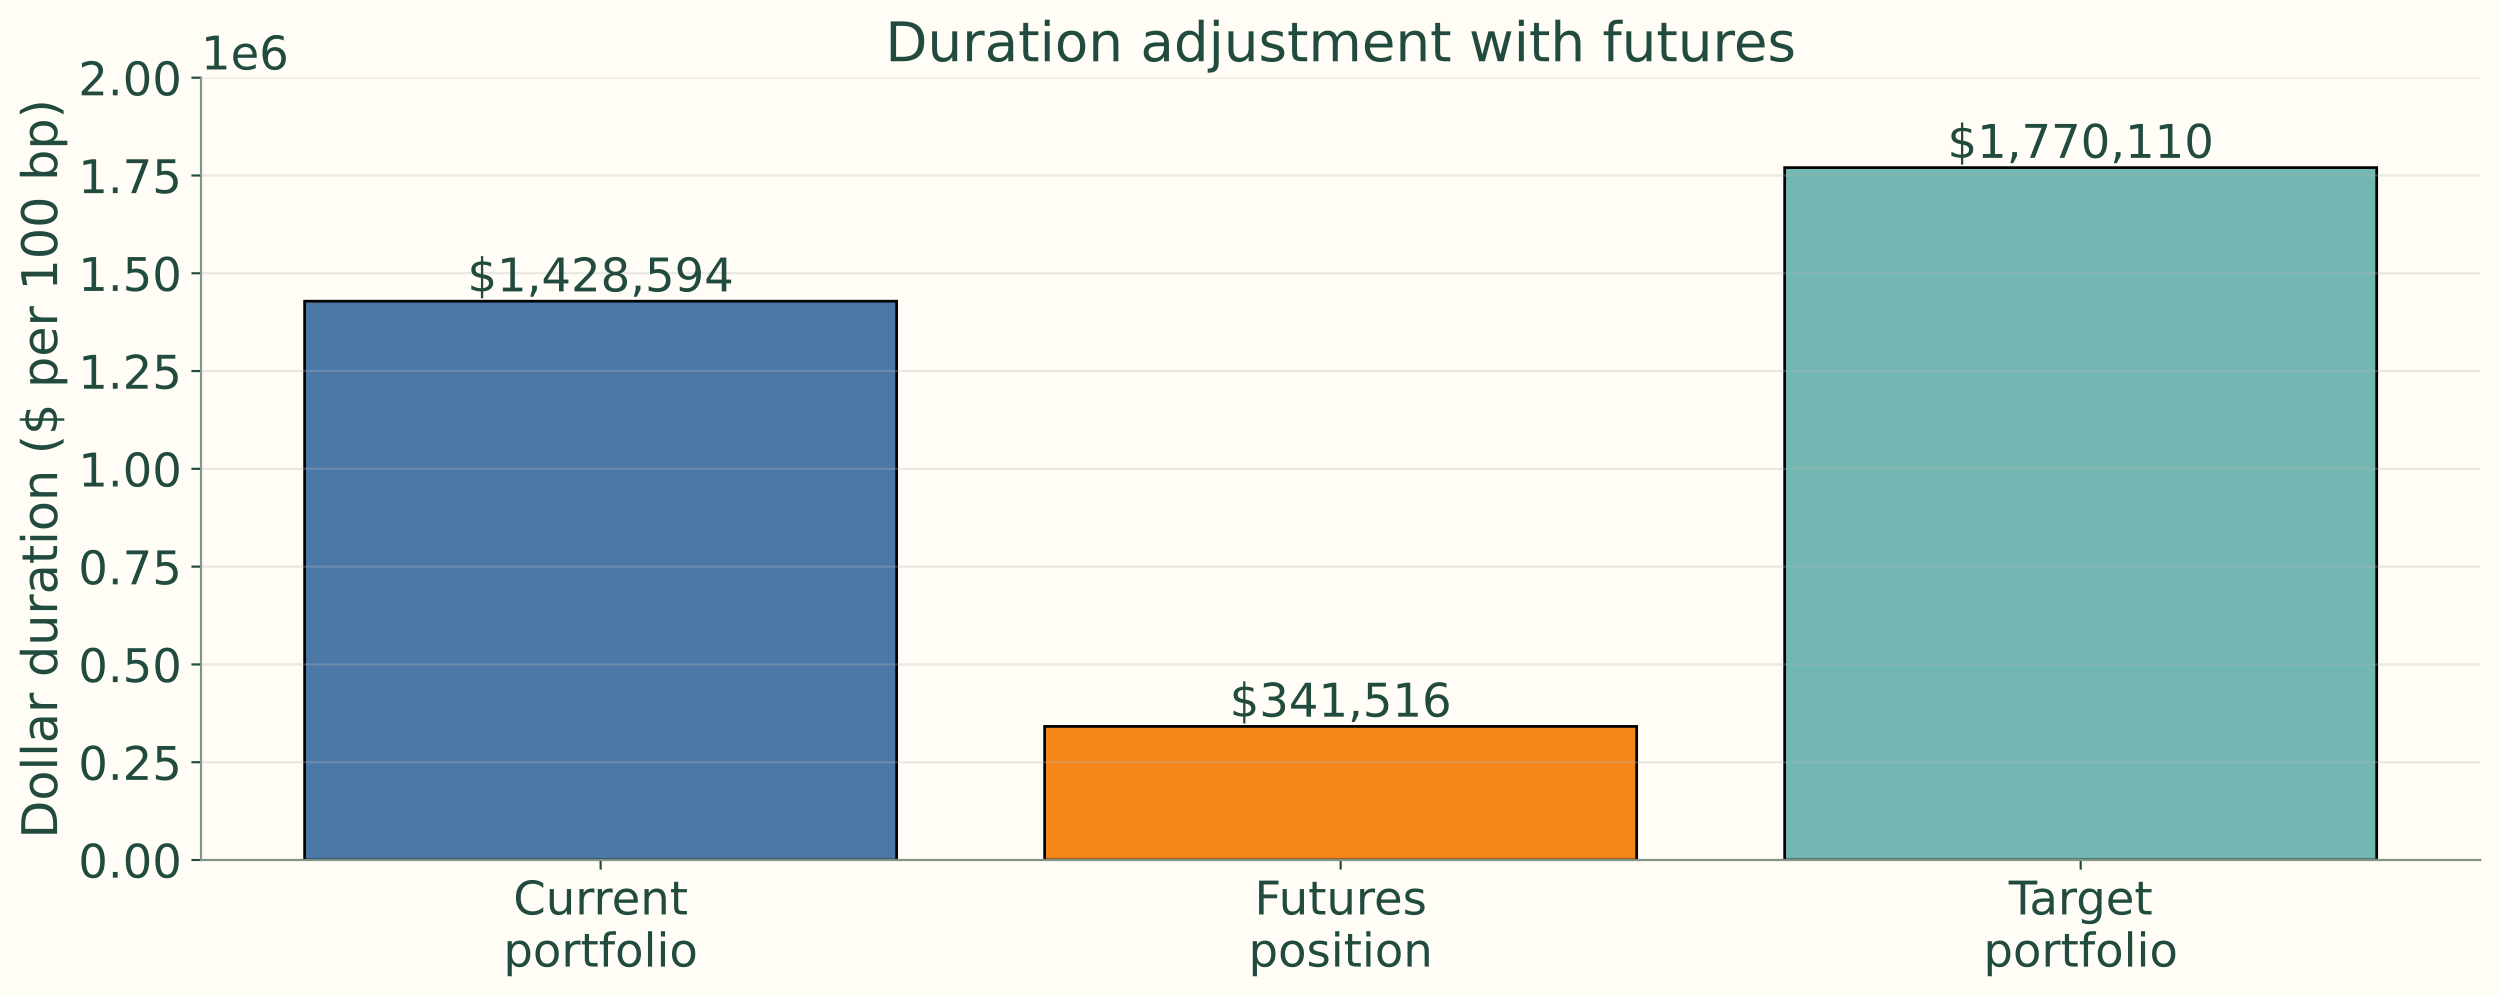
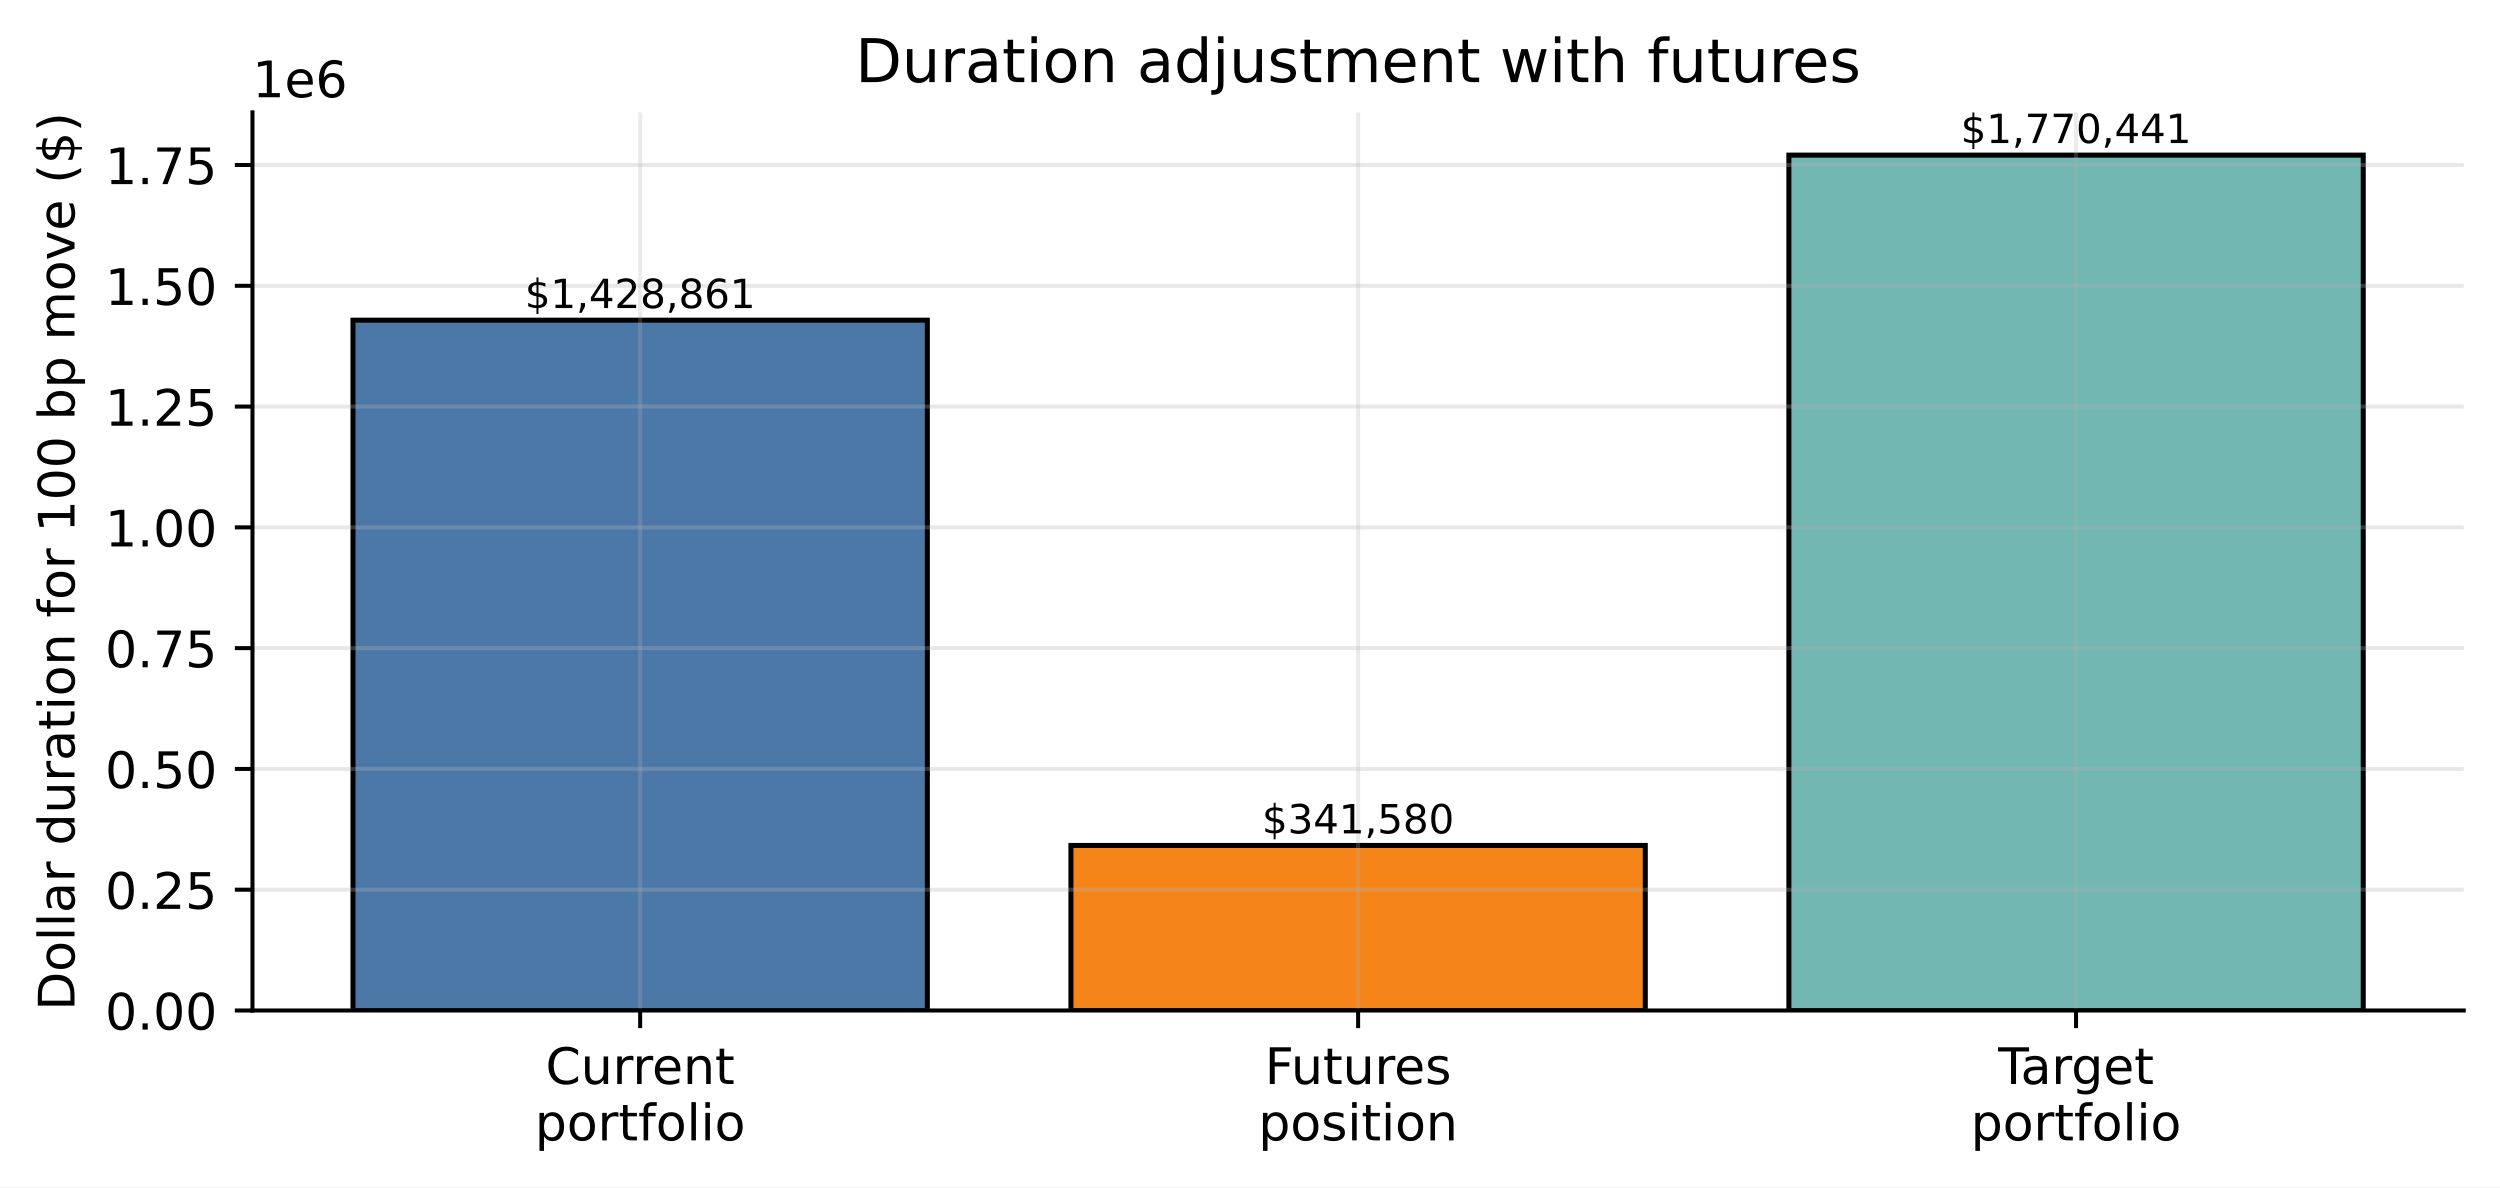
- <svg xmlns="http://www.w3.org/2000/svg" xmlns:xlink="http://www.w3.org/1999/xlink" width="913.782pt" height="364.03pt" viewBox="0 0 913.782 364.03" version="1.1">
+ <svg xmlns="http://www.w3.org/2000/svg" xmlns:xlink="http://www.w3.org/1999/xlink" width="496.524pt" height="235.77pt" viewBox="0 0 496.524 235.77" version="1.1">
  <defs>
    <style type="text/css">*{stroke-linejoin: round; stroke-linecap: butt}</style>
  </defs>
  <g id="figure_1">
    <g id="patch_1">
-       <path d="M 0 364.03  L 913.782 364.03  L 913.782 0  L 0 0  z " style="fill: #fffdf5" />
+       <path d="M 0 235.77 L 496.524 235.77 L 496.524 0 L 0 0 z " style="fill: #ffffff" />
    </g>
    <g id="axes_1">
      <g id="patch_2">
-         <path d="M 73.472 314.341  L 906.582 314.341  L 906.582 28.397  L 73.472 28.397  z " style="fill: #fffdf5" />
+         <path d="M 50.144 200.694 L 489.324 200.694 L 489.324 22.318 L 50.144 22.318 z " style="fill: #ffffff" />
      </g>
      <g id="patch_3">
-         <path d="M 111.341 314.341  L 327.733 314.341  L 327.733 110.092  L 111.341 110.092  z " clip-path="url(#p700e00b00d)" style="fill: #4c78a8; stroke: #000000; stroke-linejoin: miter" />
+         <path d="M 70.106 200.694 L 184.179 200.694 L 184.179 63.588 L 70.106 63.588 z " clip-path="url(#p3c8b85612c)" style="fill: #4c78a8; stroke: #000000; stroke-linejoin: miter" />
      </g>
      <g id="patch_4">
-         <path d="M 381.831 314.341  L 598.223 314.341  L 598.223 265.514  L 381.831 265.514  z " clip-path="url(#p700e00b00d)" style="fill: #f58518; stroke: #000000; stroke-linejoin: miter" />
+         <path d="M 212.697 200.694 L 326.77 200.694 L 326.77 167.918 L 212.697 167.918 z " clip-path="url(#p3c8b85612c)" style="fill: #f58518; stroke: #000000; stroke-linejoin: miter" />
      </g>
      <g id="patch_5">
-         <path d="M 652.321 314.341  L 868.714 314.341  L 868.714 61.265  L 652.321 61.265  z " clip-path="url(#p700e00b00d)" style="fill: #72b7b2; stroke: #000000; stroke-linejoin: miter" />
+         <path d="M 355.288 200.694 L 469.361 200.694 L 469.361 30.812 L 355.288 30.812 z " clip-path="url(#p3c8b85612c)" style="fill: #72b7b2; stroke: #000000; stroke-linejoin: miter" />
      </g>
      <g id="matplotlib.axis_1">
        <g id="xtick_1">
          <g id="line2d_1">
+             <path d="M 127.143 200.694 L 127.143 22.318 " clip-path="url(#p3c8b85612c)" style="fill: none; stroke: #b0b0b0; stroke-opacity: 0.25; stroke-width: 0.8; stroke-linecap: square" />
+           </g>
+           <g id="line2d_2">
            <defs>
-               <path id="m70c8d9ca0d" d="M 0 0  L 0 3.5  " style="stroke: #214b3e; stroke-width: 0.8" />
+               <path id="m622f044841" d="M 0 0 L 0 3.5 " style="stroke: #000000; stroke-width: 0.8" />
            </defs>
            <g>
-               <use xlink:href="#m70c8d9ca0d" x="219.537" y="314.341" style="fill: #214b3e; stroke: #214b3e; stroke-width: 0.8" />
+               <use xlink:href="#m622f044841" x="127.143" y="200.694" style="stroke: #000000; stroke-width: 0.8" />
            </g>
          </g>
          <g id="text_1">
-             <text style="fill: #214b3e; font: 17px 'DejaVu Sans', 'Bitstream Vera Sans', 'Computer Modern Sans Serif', 'Lucida Grande', 'Verdana', 'Geneva', 'Lucid', 'Arial', 'Helvetica', 'Avant Garde', sans-serif" transform="translate(187.6168 334.2582)">Current</text>
-             <text style="fill: #214b3e; font: 17px 'DejaVu Sans', 'Bitstream Vera Sans', 'Computer Modern Sans Serif', 'Lucida Grande', 'Verdana', 'Geneva', 'Lucid', 'Arial', 'Helvetica', 'Avant Garde', sans-serif" transform="translate(183.9963 353.2945)">portfolio</text>
+             <g transform="translate(108.3663 215.2926) scale(0.1 -0.1)">
+               <defs>
+                 <path id="DejaVuSans-43" d="M 4122 4306 L 4122 3641 Q 3803 3938 3442 4084 Q 3081 4231 2675 4231 Q 1875 4231 1450 3742 Q 1025 3253 1025 2328 Q 1025 1406 1450 917 Q 1875 428 2675 428 Q 3081 428 3442 575 Q 3803 722 4122 1019 L 4122 359 Q 3791 134 3420 21 Q 3050 -91 2638 -91 Q 1578 -91 968 557 Q 359 1206 359 2328 Q 359 3453 968 4101 Q 1578 4750 2638 4750 Q 3056 4750 3426 4639 Q 3797 4528 4122 4306 z " transform="scale(0.015625)" />
+                 <path id="DejaVuSans-75" d="M 544 1381 L 544 3500 L 1119 3500 L 1119 1403 Q 1119 906 1312 657 Q 1506 409 1894 409 Q 2359 409 2629 706 Q 2900 1003 2900 1516 L 2900 3500 L 3475 3500 L 3475 0 L 2900 0 L 2900 538 Q 2691 219 2414 64 Q 2138 -91 1772 -91 Q 1169 -91 856 284 Q 544 659 544 1381 z M 1991 3584 L 1991 3584 z " transform="scale(0.015625)" />
+                 <path id="DejaVuSans-72" d="M 2631 2963 Q 2534 3019 2420 3045 Q 2306 3072 2169 3072 Q 1681 3072 1420 2755 Q 1159 2438 1159 1844 L 1159 0 L 581 0 L 581 3500 L 1159 3500 L 1159 2956 Q 1341 3275 1631 3429 Q 1922 3584 2338 3584 Q 2397 3584 2469 3576 Q 2541 3569 2628 3553 L 2631 2963 z " transform="scale(0.015625)" />
+                 <path id="DejaVuSans-65" d="M 3597 1894 L 3597 1613 L 953 1613 Q 991 1019 1311 708 Q 1631 397 2203 397 Q 2534 397 2845 478 Q 3156 559 3463 722 L 3463 178 Q 3153 47 2828 -22 Q 2503 -91 2169 -91 Q 1331 -91 842 396 Q 353 884 353 1716 Q 353 2575 817 3079 Q 1281 3584 2069 3584 Q 2775 3584 3186 3129 Q 3597 2675 3597 1894 z M 3022 2063 Q 3016 2534 2758 2815 Q 2500 3097 2075 3097 Q 1594 3097 1305 2825 Q 1016 2553 972 2059 L 3022 2063 z " transform="scale(0.015625)" />
+                 <path id="DejaVuSans-6e" d="M 3513 2113 L 3513 0 L 2938 0 L 2938 2094 Q 2938 2591 2744 2837 Q 2550 3084 2163 3084 Q 1697 3084 1428 2787 Q 1159 2491 1159 1978 L 1159 0 L 581 0 L 581 3500 L 1159 3500 L 1159 2956 Q 1366 3272 1645 3428 Q 1925 3584 2291 3584 Q 2894 3584 3203 3211 Q 3513 2838 3513 2113 z " transform="scale(0.015625)" />
+                 <path id="DejaVuSans-74" d="M 1172 4494 L 1172 3500 L 2356 3500 L 2356 3053 L 1172 3053 L 1172 1153 Q 1172 725 1289 603 Q 1406 481 1766 481 L 2356 481 L 2356 0 L 1766 0 Q 1100 0 847 248 Q 594 497 594 1153 L 594 3053 L 172 3053 L 172 3500 L 594 3500 L 594 4494 L 1172 4494 z " transform="scale(0.015625)" />
+               </defs>
+               <use xlink:href="#DejaVuSans-43" />
+               <use xlink:href="#DejaVuSans-75" x="69.824" />
+               <use xlink:href="#DejaVuSans-72" x="133.203" />
+               <use xlink:href="#DejaVuSans-72" x="172.566" />
+               <use xlink:href="#DejaVuSans-65" x="211.43" />
+               <use xlink:href="#DejaVuSans-6e" x="272.953" />
+               <use xlink:href="#DejaVuSans-74" x="336.332" />
+             </g>
+             <g transform="translate(106.2366 226.4904) scale(0.1 -0.1)">
+               <defs>
+                 <path id="DejaVuSans-70" d="M 1159 525 L 1159 -1331 L 581 -1331 L 581 3500 L 1159 3500 L 1159 2969 Q 1341 3281 1617 3432 Q 1894 3584 2278 3584 Q 2916 3584 3314 3078 Q 3713 2572 3713 1747 Q 3713 922 3314 415 Q 2916 -91 2278 -91 Q 1894 -91 1617 61 Q 1341 213 1159 525 z M 3116 1747 Q 3116 2381 2855 2742 Q 2594 3103 2138 3103 Q 1681 3103 1420 2742 Q 1159 2381 1159 1747 Q 1159 1113 1420 752 Q 1681 391 2138 391 Q 2594 391 2855 752 Q 3116 1113 3116 1747 z " transform="scale(0.015625)" />
+                 <path id="DejaVuSans-6f" d="M 1959 3097 Q 1497 3097 1228 2736 Q 959 2375 959 1747 Q 959 1119 1226 758 Q 1494 397 1959 397 Q 2419 397 2687 759 Q 2956 1122 2956 1747 Q 2956 2369 2687 2733 Q 2419 3097 1959 3097 z M 1959 3584 Q 2709 3584 3137 3096 Q 3566 2609 3566 1747 Q 3566 888 3137 398 Q 2709 -91 1959 -91 Q 1206 -91 779 398 Q 353 888 353 1747 Q 353 2609 779 3096 Q 1206 3584 1959 3584 z " transform="scale(0.015625)" />
+                 <path id="DejaVuSans-66" d="M 2375 4863 L 2375 4384 L 1825 4384 Q 1516 4384 1395 4259 Q 1275 4134 1275 3809 L 1275 3500 L 2222 3500 L 2222 3053 L 1275 3053 L 1275 0 L 697 0 L 697 3053 L 147 3053 L 147 3500 L 697 3500 L 697 3744 Q 697 4328 969 4595 Q 1241 4863 1831 4863 L 2375 4863 z " transform="scale(0.015625)" />
+                 <path id="DejaVuSans-6c" d="M 603 4863 L 1178 4863 L 1178 0 L 603 0 L 603 4863 z " transform="scale(0.015625)" />
+                 <path id="DejaVuSans-69" d="M 603 3500 L 1178 3500 L 1178 0 L 603 0 L 603 3500 z M 603 4863 L 1178 4863 L 1178 4134 L 603 4134 L 603 4863 z " transform="scale(0.015625)" />
+               </defs>
+               <use xlink:href="#DejaVuSans-70" />
+               <use xlink:href="#DejaVuSans-6f" x="63.477" />
+               <use xlink:href="#DejaVuSans-72" x="124.658" />
+               <use xlink:href="#DejaVuSans-74" x="165.771" />
+               <use xlink:href="#DejaVuSans-66" x="204.98" />
+               <use xlink:href="#DejaVuSans-6f" x="240.186" />
+               <use xlink:href="#DejaVuSans-6c" x="301.367" />
+               <use xlink:href="#DejaVuSans-69" x="329.15" />
+               <use xlink:href="#DejaVuSans-6f" x="356.934" />
+             </g>
          </g>
        </g>
        <g id="xtick_2">
-           <g id="line2d_2">
-             <g>
-               <use xlink:href="#m70c8d9ca0d" x="490.027" y="314.341" style="fill: #214b3e; stroke: #214b3e; stroke-width: 0.8" />
+           <g id="line2d_3">
+             <path d="M 269.734 200.694 L 269.734 22.318 " clip-path="url(#p3c8b85612c)" style="fill: none; stroke: #b0b0b0; stroke-opacity: 0.25; stroke-width: 0.8; stroke-linecap: square" />
+           </g>
+           <g id="line2d_4">
+             <g>
+               <use xlink:href="#m622f044841" x="269.734" y="200.694" style="stroke: #000000; stroke-width: 0.8" />
            </g>
          </g>
          <g id="text_2">
-             <text style="fill: #214b3e; font: 17px 'DejaVu Sans', 'Bitstream Vera Sans', 'Computer Modern Sans Serif', 'Lucida Grande', 'Verdana', 'Geneva', 'Lucid', 'Arial', 'Helvetica', 'Avant Garde', sans-serif" transform="translate(458.5387 334.2582)">Futures</text>
-             <text style="fill: #214b3e; font: 17px 'DejaVu Sans', 'Bitstream Vera Sans', 'Computer Modern Sans Serif', 'Lucida Grande', 'Verdana', 'Geneva', 'Lucid', 'Arial', 'Helvetica', 'Avant Garde', sans-serif" transform="translate(456.3592 353.2945)">position</text>
+             <g transform="translate(251.2111 215.2926) scale(0.1 -0.1)">
+               <defs>
+                 <path id="DejaVuSans-46" d="M 628 4666 L 3309 4666 L 3309 4134 L 1259 4134 L 1259 2759 L 3109 2759 L 3109 2228 L 1259 2228 L 1259 0 L 628 0 L 628 4666 z " transform="scale(0.015625)" />
+                 <path id="DejaVuSans-73" d="M 2834 3397 L 2834 2853 Q 2591 2978 2328 3040 Q 2066 3103 1784 3103 Q 1356 3103 1142 2972 Q 928 2841 928 2578 Q 928 2378 1081 2264 Q 1234 2150 1697 2047 L 1894 2003 Q 2506 1872 2764 1633 Q 3022 1394 3022 966 Q 3022 478 2636 193 Q 2250 -91 1575 -91 Q 1294 -91 989 -36 Q 684 19 347 128 L 347 722 Q 666 556 975 473 Q 1284 391 1588 391 Q 1994 391 2212 530 Q 2431 669 2431 922 Q 2431 1156 2273 1281 Q 2116 1406 1581 1522 L 1381 1569 Q 847 1681 609 1914 Q 372 2147 372 2553 Q 372 3047 722 3315 Q 1072 3584 1716 3584 Q 2034 3584 2315 3537 Q 2597 3491 2834 3397 z " transform="scale(0.015625)" />
+               </defs>
+               <use xlink:href="#DejaVuSans-46" />
+               <use xlink:href="#DejaVuSans-75" x="52.02" />
+               <use xlink:href="#DejaVuSans-74" x="115.398" />
+               <use xlink:href="#DejaVuSans-75" x="154.607" />
+               <use xlink:href="#DejaVuSans-72" x="217.986" />
+               <use xlink:href="#DejaVuSans-65" x="256.85" />
+               <use xlink:href="#DejaVuSans-73" x="318.373" />
+             </g>
+             <g transform="translate(249.9291 226.4904) scale(0.1 -0.1)">
+               <use xlink:href="#DejaVuSans-70" />
+               <use xlink:href="#DejaVuSans-6f" x="63.477" />
+               <use xlink:href="#DejaVuSans-73" x="124.658" />
+               <use xlink:href="#DejaVuSans-69" x="176.758" />
+               <use xlink:href="#DejaVuSans-74" x="204.541" />
+               <use xlink:href="#DejaVuSans-69" x="243.75" />
+               <use xlink:href="#DejaVuSans-6f" x="271.533" />
+               <use xlink:href="#DejaVuSans-6e" x="332.715" />
+             </g>
          </g>
        </g>
        <g id="xtick_3">
-           <g id="line2d_3">
-             <g>
-               <use xlink:href="#m70c8d9ca0d" x="760.517" y="314.341" style="fill: #214b3e; stroke: #214b3e; stroke-width: 0.8" />
+           <g id="line2d_5">
+             <path d="M 412.325 200.694 L 412.325 22.318 " clip-path="url(#p3c8b85612c)" style="fill: none; stroke: #b0b0b0; stroke-opacity: 0.25; stroke-width: 0.8; stroke-linecap: square" />
+           </g>
+           <g id="line2d_6">
+             <g>
+               <use xlink:href="#m622f044841" x="412.325" y="200.694" style="stroke: #000000; stroke-width: 0.8" />
            </g>
          </g>
          <g id="text_3">
-             <text style="fill: #214b3e; font: 17px 'DejaVu Sans', 'Bitstream Vera Sans', 'Computer Modern Sans Serif', 'Lucida Grande', 'Verdana', 'Geneva', 'Lucid', 'Arial', 'Helvetica', 'Avant Garde', sans-serif" transform="translate(734.2153 334.2582)">Target</text>
-             <text style="fill: #214b3e; font: 17px 'DejaVu Sans', 'Bitstream Vera Sans', 'Computer Modern Sans Serif', 'Lucida Grande', 'Verdana', 'Geneva', 'Lucid', 'Arial', 'Helvetica', 'Avant Garde', sans-serif" transform="translate(724.9768 353.2945)">portfolio</text>
+             <g transform="translate(396.8528 215.2926) scale(0.1 -0.1)">
+               <defs>
+                 <path id="DejaVuSans-54" d="M -19 4666 L 3928 4666 L 3928 4134 L 2272 4134 L 2272 0 L 1638 0 L 1638 4134 L -19 4134 L -19 4666 z " transform="scale(0.015625)" />
+                 <path id="DejaVuSans-61" d="M 2194 1759 Q 1497 1759 1228 1600 Q 959 1441 959 1056 Q 959 750 1161 570 Q 1363 391 1709 391 Q 2188 391 2477 730 Q 2766 1069 2766 1631 L 2766 1759 L 2194 1759 z M 3341 1997 L 3341 0 L 2766 0 L 2766 531 Q 2569 213 2275 61 Q 1981 -91 1556 -91 Q 1019 -91 701 211 Q 384 513 384 1019 Q 384 1609 779 1909 Q 1175 2209 1959 2209 L 2766 2209 L 2766 2266 Q 2766 2663 2505 2880 Q 2244 3097 1772 3097 Q 1472 3097 1187 3025 Q 903 2953 641 2809 L 641 3341 Q 956 3463 1253 3523 Q 1550 3584 1831 3584 Q 2591 3584 2966 3190 Q 3341 2797 3341 1997 z " transform="scale(0.015625)" />
+                 <path id="DejaVuSans-67" d="M 2906 1791 Q 2906 2416 2648 2759 Q 2391 3103 1925 3103 Q 1463 3103 1205 2759 Q 947 2416 947 1791 Q 947 1169 1205 825 Q 1463 481 1925 481 Q 2391 481 2648 825 Q 2906 1169 2906 1791 z M 3481 434 Q 3481 -459 3084 -895 Q 2688 -1331 1869 -1331 Q 1566 -1331 1297 -1286 Q 1028 -1241 775 -1147 L 775 -588 Q 1028 -725 1275 -790 Q 1522 -856 1778 -856 Q 2344 -856 2625 -561 Q 2906 -266 2906 331 L 2906 616 Q 2728 306 2450 153 Q 2172 0 1784 0 Q 1141 0 747 490 Q 353 981 353 1791 Q 353 2603 747 3093 Q 1141 3584 1784 3584 Q 2172 3584 2450 3431 Q 2728 3278 2906 2969 L 2906 3500 L 3481 3500 L 3481 434 z " transform="scale(0.015625)" />
+               </defs>
+               <use xlink:href="#DejaVuSans-54" />
+               <use xlink:href="#DejaVuSans-61" x="44.584" />
+               <use xlink:href="#DejaVuSans-72" x="105.863" />
+               <use xlink:href="#DejaVuSans-67" x="145.227" />
+               <use xlink:href="#DejaVuSans-65" x="208.703" />
+               <use xlink:href="#DejaVuSans-74" x="270.227" />
+             </g>
+             <g transform="translate(391.4184 226.4904) scale(0.1 -0.1)">
+               <use xlink:href="#DejaVuSans-70" />
+               <use xlink:href="#DejaVuSans-6f" x="63.477" />
+               <use xlink:href="#DejaVuSans-72" x="124.658" />
+               <use xlink:href="#DejaVuSans-74" x="165.771" />
+               <use xlink:href="#DejaVuSans-66" x="204.98" />
+               <use xlink:href="#DejaVuSans-6f" x="240.186" />
+               <use xlink:href="#DejaVuSans-6c" x="301.367" />
+               <use xlink:href="#DejaVuSans-69" x="329.15" />
+               <use xlink:href="#DejaVuSans-6f" x="356.934" />
+             </g>
          </g>
        </g>
      </g>
      <g id="matplotlib.axis_2">
        <g id="ytick_1">
-           <g id="line2d_4">
-             <path d="M 73.472 314.341  L 906.582 314.341  " clip-path="url(#p700e00b00d)" style="fill: none; stroke: #b0b0b0; stroke-opacity: 0.3; stroke-width: 0.8; stroke-linecap: square" />
-           </g>
-           <g id="line2d_5">
+           <g id="line2d_7">
+             <path d="M 50.144 200.694 L 489.324 200.694 " clip-path="url(#p3c8b85612c)" style="fill: none; stroke: #b0b0b0; stroke-opacity: 0.3; stroke-width: 0.8; stroke-linecap: square" />
+           </g>
+           <g id="line2d_8">
            <defs>
-               <path id="mae66ba5625" d="M 0 0  L -3.5 0  " style="stroke: #214b3e; stroke-width: 0.8" />
+               <path id="m664985953b" d="M 0 0 L -3.5 0 " style="stroke: #000000; stroke-width: 0.8" />
            </defs>
            <g>
-               <use xlink:href="#mae66ba5625" x="73.472" y="314.341" style="fill: #214b3e; stroke: #214b3e; stroke-width: 0.8" />
+               <use xlink:href="#m664985953b" x="50.144" y="200.694" style="stroke: #000000; stroke-width: 0.8" />
            </g>
          </g>
          <g id="text_4">
-             <text style="fill: #214b3e; font: 17px 'DejaVu Sans', 'Bitstream Vera Sans', 'Computer Modern Sans Serif', 'Lucida Grande', 'Verdana', 'Geneva', 'Lucid', 'Arial', 'Helvetica', 'Avant Garde', sans-serif; text-anchor: end" x="66.472" y="320.8" transform="rotate(-0 66.47219 320.7995)">0.00</text>
+             <g transform="translate(20.87813 204.4933) scale(0.1 -0.1)">
+               <defs>
+                 <path id="DejaVuSans-30" d="M 2034 4250 Q 1547 4250 1301 3770 Q 1056 3291 1056 2328 Q 1056 1369 1301 889 Q 1547 409 2034 409 Q 2525 409 2770 889 Q 3016 1369 3016 2328 Q 3016 3291 2770 3770 Q 2525 4250 2034 4250 z M 2034 4750 Q 2819 4750 3233 4129 Q 3647 3509 3647 2328 Q 3647 1150 3233 529 Q 2819 -91 2034 -91 Q 1250 -91 836 529 Q 422 1150 422 2328 Q 422 3509 836 4129 Q 1250 4750 2034 4750 z " transform="scale(0.015625)" />
+                 <path id="DejaVuSans-2e" d="M 684 794 L 1344 794 L 1344 0 L 684 0 L 684 794 z " transform="scale(0.015625)" />
+               </defs>
+               <use xlink:href="#DejaVuSans-30" />
+               <use xlink:href="#DejaVuSans-2e" x="63.623" />
+               <use xlink:href="#DejaVuSans-30" x="95.41" />
+               <use xlink:href="#DejaVuSans-30" x="159.033" />
+             </g>
          </g>
        </g>
        <g id="ytick_2">
-           <g id="line2d_6">
-             <path d="M 73.472 278.598  L 906.582 278.598  " clip-path="url(#p700e00b00d)" style="fill: none; stroke: #b0b0b0; stroke-opacity: 0.3; stroke-width: 0.8; stroke-linecap: square" />
-           </g>
-           <g id="line2d_7">
-             <g>
-               <use xlink:href="#mae66ba5625" x="73.472" y="278.598" style="fill: #214b3e; stroke: #214b3e; stroke-width: 0.8" />
+           <g id="line2d_9">
+             <path d="M 50.144 176.705 L 489.324 176.705 " clip-path="url(#p3c8b85612c)" style="fill: none; stroke: #b0b0b0; stroke-opacity: 0.3; stroke-width: 0.8; stroke-linecap: square" />
+           </g>
+           <g id="line2d_10">
+             <g>
+               <use xlink:href="#m664985953b" x="50.144" y="176.705" style="stroke: #000000; stroke-width: 0.8" />
            </g>
          </g>
          <g id="text_5">
-             <text style="fill: #214b3e; font: 17px 'DejaVu Sans', 'Bitstream Vera Sans', 'Computer Modern Sans Serif', 'Lucida Grande', 'Verdana', 'Geneva', 'Lucid', 'Arial', 'Helvetica', 'Avant Garde', sans-serif; text-anchor: end" x="66.472" y="285.057" transform="rotate(-0 66.47219 285.0565)">0.25</text>
+             <g transform="translate(20.87813 180.5047) scale(0.1 -0.1)">
+               <defs>
+                 <path id="DejaVuSans-32" d="M 1228 531 L 3431 531 L 3431 0 L 469 0 L 469 531 Q 828 903 1448 1529 Q 2069 2156 2228 2338 Q 2531 2678 2651 2914 Q 2772 3150 2772 3378 Q 2772 3750 2511 3984 Q 2250 4219 1831 4219 Q 1534 4219 1204 4116 Q 875 4013 500 3803 L 500 4441 Q 881 4594 1212 4672 Q 1544 4750 1819 4750 Q 2544 4750 2975 4387 Q 3406 4025 3406 3419 Q 3406 3131 3298 2873 Q 3191 2616 2906 2266 Q 2828 2175 2409 1742 Q 1991 1309 1228 531 z " transform="scale(0.015625)" />
+                 <path id="DejaVuSans-35" d="M 691 4666 L 3169 4666 L 3169 4134 L 1269 4134 L 1269 2991 Q 1406 3038 1543 3061 Q 1681 3084 1819 3084 Q 2600 3084 3056 2656 Q 3513 2228 3513 1497 Q 3513 744 3044 326 Q 2575 -91 1722 -91 Q 1428 -91 1123 -41 Q 819 9 494 109 L 494 744 Q 775 591 1075 516 Q 1375 441 1709 441 Q 2250 441 2565 725 Q 2881 1009 2881 1497 Q 2881 1984 2565 2268 Q 2250 2553 1709 2553 Q 1456 2553 1204 2497 Q 953 2441 691 2322 L 691 4666 z " transform="scale(0.015625)" />
+               </defs>
+               <use xlink:href="#DejaVuSans-30" />
+               <use xlink:href="#DejaVuSans-2e" x="63.623" />
+               <use xlink:href="#DejaVuSans-32" x="95.41" />
+               <use xlink:href="#DejaVuSans-35" x="159.033" />
+             </g>
          </g>
        </g>
        <g id="ytick_3">
-           <g id="line2d_8">
-             <path d="M 73.472 242.855  L 906.582 242.855  " clip-path="url(#p700e00b00d)" style="fill: none; stroke: #b0b0b0; stroke-opacity: 0.3; stroke-width: 0.8; stroke-linecap: square" />
-           </g>
-           <g id="line2d_9">
-             <g>
-               <use xlink:href="#mae66ba5625" x="73.472" y="242.855" style="fill: #214b3e; stroke: #214b3e; stroke-width: 0.8" />
+           <g id="line2d_11">
+             <path d="M 50.144 152.717 L 489.324 152.717 " clip-path="url(#p3c8b85612c)" style="fill: none; stroke: #b0b0b0; stroke-opacity: 0.3; stroke-width: 0.8; stroke-linecap: square" />
+           </g>
+           <g id="line2d_12">
+             <g>
+               <use xlink:href="#m664985953b" x="50.144" y="152.717" style="stroke: #000000; stroke-width: 0.8" />
            </g>
          </g>
          <g id="text_6">
-             <text style="fill: #214b3e; font: 17px 'DejaVu Sans', 'Bitstream Vera Sans', 'Computer Modern Sans Serif', 'Lucida Grande', 'Verdana', 'Geneva', 'Lucid', 'Arial', 'Helvetica', 'Avant Garde', sans-serif; text-anchor: end" x="66.472" y="249.314" transform="rotate(-0 66.47219 249.3135)">0.50</text>
+             <g transform="translate(20.87813 156.5161) scale(0.1 -0.1)">
+               <use xlink:href="#DejaVuSans-30" />
+               <use xlink:href="#DejaVuSans-2e" x="63.623" />
+               <use xlink:href="#DejaVuSans-35" x="95.41" />
+               <use xlink:href="#DejaVuSans-30" x="159.033" />
+             </g>
          </g>
        </g>
        <g id="ytick_4">
-           <g id="line2d_10">
-             <path d="M 73.472 207.112  L 906.582 207.112  " clip-path="url(#p700e00b00d)" style="fill: none; stroke: #b0b0b0; stroke-opacity: 0.3; stroke-width: 0.8; stroke-linecap: square" />
-           </g>
-           <g id="line2d_11">
-             <g>
-               <use xlink:href="#mae66ba5625" x="73.472" y="207.112" style="fill: #214b3e; stroke: #214b3e; stroke-width: 0.8" />
+           <g id="line2d_13">
+             <path d="M 50.144 128.728 L 489.324 128.728 " clip-path="url(#p3c8b85612c)" style="fill: none; stroke: #b0b0b0; stroke-opacity: 0.3; stroke-width: 0.8; stroke-linecap: square" />
+           </g>
+           <g id="line2d_14">
+             <g>
+               <use xlink:href="#m664985953b" x="50.144" y="128.728" style="stroke: #000000; stroke-width: 0.8" />
            </g>
          </g>
          <g id="text_7">
-             <text style="fill: #214b3e; font: 17px 'DejaVu Sans', 'Bitstream Vera Sans', 'Computer Modern Sans Serif', 'Lucida Grande', 'Verdana', 'Geneva', 'Lucid', 'Arial', 'Helvetica', 'Avant Garde', sans-serif; text-anchor: end" x="66.472" y="213.571" transform="rotate(-0 66.47219 213.5705)">0.75</text>
+             <g transform="translate(20.87813 132.5274) scale(0.1 -0.1)">
+               <defs>
+                 <path id="DejaVuSans-37" d="M 525 4666 L 3525 4666 L 3525 4397 L 1831 0 L 1172 0 L 2766 4134 L 525 4134 L 525 4666 z " transform="scale(0.015625)" />
+               </defs>
+               <use xlink:href="#DejaVuSans-30" />
+               <use xlink:href="#DejaVuSans-2e" x="63.623" />
+               <use xlink:href="#DejaVuSans-37" x="95.41" />
+               <use xlink:href="#DejaVuSans-35" x="159.033" />
+             </g>
          </g>
        </g>
        <g id="ytick_5">
-           <g id="line2d_12">
-             <path d="M 73.472 171.369  L 906.582 171.369  " clip-path="url(#p700e00b00d)" style="fill: none; stroke: #b0b0b0; stroke-opacity: 0.3; stroke-width: 0.8; stroke-linecap: square" />
-           </g>
-           <g id="line2d_13">
-             <g>
-               <use xlink:href="#mae66ba5625" x="73.472" y="171.369" style="fill: #214b3e; stroke: #214b3e; stroke-width: 0.8" />
+           <g id="line2d_15">
+             <path d="M 50.144 104.74 L 489.324 104.74 " clip-path="url(#p3c8b85612c)" style="fill: none; stroke: #b0b0b0; stroke-opacity: 0.3; stroke-width: 0.8; stroke-linecap: square" />
+           </g>
+           <g id="line2d_16">
+             <g>
+               <use xlink:href="#m664985953b" x="50.144" y="104.74" style="stroke: #000000; stroke-width: 0.8" />
            </g>
          </g>
          <g id="text_8">
-             <text style="fill: #214b3e; font: 17px 'DejaVu Sans', 'Bitstream Vera Sans', 'Computer Modern Sans Serif', 'Lucida Grande', 'Verdana', 'Geneva', 'Lucid', 'Arial', 'Helvetica', 'Avant Garde', sans-serif; text-anchor: end" x="66.472" y="177.828" transform="rotate(-0 66.47219 177.8275)">1.00</text>
+             <g transform="translate(20.87813 108.5388) scale(0.1 -0.1)">
+               <defs>
+                 <path id="DejaVuSans-31" d="M 794 531 L 1825 531 L 1825 4091 L 703 3866 L 703 4441 L 1819 4666 L 2450 4666 L 2450 531 L 3481 531 L 3481 0 L 794 0 L 794 531 z " transform="scale(0.015625)" />
+               </defs>
+               <use xlink:href="#DejaVuSans-31" />
+               <use xlink:href="#DejaVuSans-2e" x="63.623" />
+               <use xlink:href="#DejaVuSans-30" x="95.41" />
+               <use xlink:href="#DejaVuSans-30" x="159.033" />
+             </g>
          </g>
        </g>
        <g id="ytick_6">
-           <g id="line2d_14">
-             <path d="M 73.472 135.626  L 906.582 135.626  " clip-path="url(#p700e00b00d)" style="fill: none; stroke: #b0b0b0; stroke-opacity: 0.3; stroke-width: 0.8; stroke-linecap: square" />
-           </g>
-           <g id="line2d_15">
-             <g>
-               <use xlink:href="#mae66ba5625" x="73.472" y="135.626" style="fill: #214b3e; stroke: #214b3e; stroke-width: 0.8" />
+           <g id="line2d_17">
+             <path d="M 50.144 80.751 L 489.324 80.751 " clip-path="url(#p3c8b85612c)" style="fill: none; stroke: #b0b0b0; stroke-opacity: 0.3; stroke-width: 0.8; stroke-linecap: square" />
+           </g>
+           <g id="line2d_18">
+             <g>
+               <use xlink:href="#m664985953b" x="50.144" y="80.751" style="stroke: #000000; stroke-width: 0.8" />
            </g>
          </g>
          <g id="text_9">
-             <text style="fill: #214b3e; font: 17px 'DejaVu Sans', 'Bitstream Vera Sans', 'Computer Modern Sans Serif', 'Lucida Grande', 'Verdana', 'Geneva', 'Lucid', 'Arial', 'Helvetica', 'Avant Garde', sans-serif; text-anchor: end" x="66.472" y="142.085" transform="rotate(-0 66.47219 142.0845)">1.25</text>
+             <g transform="translate(20.87813 84.55013) scale(0.1 -0.1)">
+               <use xlink:href="#DejaVuSans-31" />
+               <use xlink:href="#DejaVuSans-2e" x="63.623" />
+               <use xlink:href="#DejaVuSans-32" x="95.41" />
+               <use xlink:href="#DejaVuSans-35" x="159.033" />
+             </g>
          </g>
        </g>
        <g id="ytick_7">
-           <g id="line2d_16">
-             <path d="M 73.472 99.883  L 906.582 99.883  " clip-path="url(#p700e00b00d)" style="fill: none; stroke: #b0b0b0; stroke-opacity: 0.3; stroke-width: 0.8; stroke-linecap: square" />
-           </g>
-           <g id="line2d_17">
-             <g>
-               <use xlink:href="#mae66ba5625" x="73.472" y="99.883" style="fill: #214b3e; stroke: #214b3e; stroke-width: 0.8" />
+           <g id="line2d_19">
+             <path d="M 50.144 56.762 L 489.324 56.762 " clip-path="url(#p3c8b85612c)" style="fill: none; stroke: #b0b0b0; stroke-opacity: 0.3; stroke-width: 0.8; stroke-linecap: square" />
+           </g>
+           <g id="line2d_20">
+             <g>
+               <use xlink:href="#m664985953b" x="50.144" y="56.762" style="stroke: #000000; stroke-width: 0.8" />
            </g>
          </g>
          <g id="text_10">
-             <text style="fill: #214b3e; font: 17px 'DejaVu Sans', 'Bitstream Vera Sans', 'Computer Modern Sans Serif', 'Lucida Grande', 'Verdana', 'Geneva', 'Lucid', 'Arial', 'Helvetica', 'Avant Garde', sans-serif; text-anchor: end" x="66.472" y="106.342" transform="rotate(-0 66.47219 106.3415)">1.50</text>
+             <g transform="translate(20.87813 60.56149) scale(0.1 -0.1)">
+               <use xlink:href="#DejaVuSans-31" />
+               <use xlink:href="#DejaVuSans-2e" x="63.623" />
+               <use xlink:href="#DejaVuSans-35" x="95.41" />
+               <use xlink:href="#DejaVuSans-30" x="159.033" />
+             </g>
          </g>
        </g>
        <g id="ytick_8">
-           <g id="line2d_18">
-             <path d="M 73.472 64.14  L 906.582 64.14  " clip-path="url(#p700e00b00d)" style="fill: none; stroke: #b0b0b0; stroke-opacity: 0.3; stroke-width: 0.8; stroke-linecap: square" />
-           </g>
-           <g id="line2d_19">
-             <g>
-               <use xlink:href="#mae66ba5625" x="73.472" y="64.14" style="fill: #214b3e; stroke: #214b3e; stroke-width: 0.8" />
+           <g id="line2d_21">
+             <path d="M 50.144 32.774 L 489.324 32.774 " clip-path="url(#p3c8b85612c)" style="fill: none; stroke: #b0b0b0; stroke-opacity: 0.3; stroke-width: 0.8; stroke-linecap: square" />
+           </g>
+           <g id="line2d_22">
+             <g>
+               <use xlink:href="#m664985953b" x="50.144" y="32.774" style="stroke: #000000; stroke-width: 0.8" />
            </g>
          </g>
          <g id="text_11">
-             <text style="fill: #214b3e; font: 17px 'DejaVu Sans', 'Bitstream Vera Sans', 'Computer Modern Sans Serif', 'Lucida Grande', 'Verdana', 'Geneva', 'Lucid', 'Arial', 'Helvetica', 'Avant Garde', sans-serif; text-anchor: end" x="66.472" y="70.599" transform="rotate(-0 66.47219 70.59855)">1.75</text>
-           </g>
-         </g>
-         <g id="ytick_9">
-           <g id="line2d_20">
-             <path d="M 73.472 28.397  L 906.582 28.397  " clip-path="url(#p700e00b00d)" style="fill: none; stroke: #b0b0b0; stroke-opacity: 0.3; stroke-width: 0.8; stroke-linecap: square" />
-           </g>
-           <g id="line2d_21">
-             <g>
-               <use xlink:href="#mae66ba5625" x="73.472" y="28.397" style="fill: #214b3e; stroke: #214b3e; stroke-width: 0.8" />
-             </g>
-           </g>
-           <g id="text_12">
-             <text style="fill: #214b3e; font: 17px 'DejaVu Sans', 'Bitstream Vera Sans', 'Computer Modern Sans Serif', 'Lucida Grande', 'Verdana', 'Geneva', 'Lucid', 'Arial', 'Helvetica', 'Avant Garde', sans-serif; text-anchor: end" x="66.472" y="34.856" transform="rotate(-0 66.47219 34.85555)">2.00</text>
+             <g transform="translate(20.87813 36.57285) scale(0.1 -0.1)">
+               <use xlink:href="#DejaVuSans-31" />
+               <use xlink:href="#DejaVuSans-2e" x="63.623" />
+               <use xlink:href="#DejaVuSans-37" x="95.41" />
+               <use xlink:href="#DejaVuSans-35" x="159.033" />
+             </g>
+           </g>
+         </g>
+         <g id="text_12">
+           <g transform="translate(14.79844 200.703) rotate(-90) scale(0.1 -0.1)">
+             <defs>
+               <path id="DejaVuSans-44" d="M 1259 4147 L 1259 519 L 2022 519 Q 2988 519 3436 956 Q 3884 1394 3884 2338 Q 3884 3275 3436 3711 Q 2988 4147 2022 4147 L 1259 4147 z M 628 4666 L 1925 4666 Q 3281 4666 3915 4102 Q 4550 3538 4550 2338 Q 4550 1131 3912 565 Q 3275 0 1925 0 L 628 0 L 628 4666 z " transform="scale(0.015625)" />
+               <path id="DejaVuSans-20" transform="scale(0.015625)" />
+               <path id="DejaVuSans-64" d="M 2906 2969 L 2906 4863 L 3481 4863 L 3481 0 L 2906 0 L 2906 525 Q 2725 213 2448 61 Q 2172 -91 1784 -91 Q 1150 -91 751 415 Q 353 922 353 1747 Q 353 2572 751 3078 Q 1150 3584 1784 3584 Q 2172 3584 2448 3432 Q 2725 3281 2906 2969 z M 947 1747 Q 947 1113 1208 752 Q 1469 391 1925 391 Q 2381 391 2643 752 Q 2906 1113 2906 1747 Q 2906 2381 2643 2742 Q 2381 3103 1925 3103 Q 1469 3103 1208 2742 Q 947 2381 947 1747 z " transform="scale(0.015625)" />
+               <path id="DejaVuSans-62" d="M 3116 1747 Q 3116 2381 2855 2742 Q 2594 3103 2138 3103 Q 1681 3103 1420 2742 Q 1159 2381 1159 1747 Q 1159 1113 1420 752 Q 1681 391 2138 391 Q 2594 391 2855 752 Q 3116 1113 3116 1747 z M 1159 2969 Q 1341 3281 1617 3432 Q 1894 3584 2278 3584 Q 2916 3584 3314 3078 Q 3713 2572 3713 1747 Q 3713 922 3314 415 Q 2916 -91 2278 -91 Q 1894 -91 1617 61 Q 1341 213 1159 525 L 1159 0 L 581 0 L 581 4863 L 1159 4863 L 1159 2969 z " transform="scale(0.015625)" />
+               <path id="DejaVuSans-6d" d="M 3328 2828 Q 3544 3216 3844 3400 Q 4144 3584 4550 3584 Q 5097 3584 5394 3201 Q 5691 2819 5691 2113 L 5691 0 L 5113 0 L 5113 2094 Q 5113 2597 4934 2840 Q 4756 3084 4391 3084 Q 3944 3084 3684 2787 Q 3425 2491 3425 1978 L 3425 0 L 2847 0 L 2847 2094 Q 2847 2600 2669 2842 Q 2491 3084 2119 3084 Q 1678 3084 1418 2786 Q 1159 2488 1159 1978 L 1159 0 L 581 0 L 581 3500 L 1159 3500 L 1159 2956 Q 1356 3278 1631 3431 Q 1906 3584 2284 3584 Q 2666 3584 2933 3390 Q 3200 3197 3328 2828 z " transform="scale(0.015625)" />
+               <path id="DejaVuSans-76" d="M 191 3500 L 800 3500 L 1894 563 L 2988 3500 L 3597 3500 L 2284 0 L 1503 0 L 191 3500 z " transform="scale(0.015625)" />
+               <path id="DejaVuSans-28" d="M 1984 4856 Q 1566 4138 1362 3434 Q 1159 2731 1159 2009 Q 1159 1288 1364 580 Q 1569 -128 1984 -844 L 1484 -844 Q 1016 -109 783 600 Q 550 1309 550 2009 Q 550 2706 781 3412 Q 1013 4119 1484 4856 L 1984 4856 z " transform="scale(0.015625)" />
+               <path id="DejaVuSans-24" d="M 2163 -941 L 1850 -941 L 1847 0 Q 1519 6 1191 76 Q 863 147 531 288 L 531 850 Q 850 650 1176 548 Q 1503 447 1850 444 L 1850 1869 Q 1159 1981 845 2250 Q 531 2519 531 2988 Q 531 3497 872 3790 Q 1213 4084 1850 4128 L 1850 4863 L 2163 4863 L 2163 4138 Q 2453 4125 2725 4076 Q 2997 4028 3256 3944 L 3256 3397 Q 2997 3528 2723 3600 Q 2450 3672 2163 3684 L 2163 2350 Q 2872 2241 3206 1959 Q 3541 1678 3541 1191 Q 3541 663 3186 358 Q 2831 53 2163 6 L 2163 -941 z M 1850 2406 L 1850 3688 Q 1488 3647 1297 3481 Q 1106 3316 1106 3041 Q 1106 2772 1282 2622 Q 1459 2472 1850 2406 z M 2163 1806 L 2163 453 Q 2559 506 2761 678 Q 2963 850 2963 1131 Q 2963 1406 2770 1568 Q 2578 1731 2163 1806 z " transform="scale(0.015625)" />
+               <path id="DejaVuSans-29" d="M 513 4856 L 1013 4856 Q 1481 4119 1714 3412 Q 1947 2706 1947 2009 Q 1947 1309 1714 600 Q 1481 -109 1013 -844 L 513 -844 Q 928 -128 1133 580 Q 1338 1288 1338 2009 Q 1338 2731 1133 3434 Q 928 4138 513 4856 z " transform="scale(0.015625)" />
+             </defs>
+             <use xlink:href="#DejaVuSans-44" />
+             <use xlink:href="#DejaVuSans-6f" x="77.002" />
+             <use xlink:href="#DejaVuSans-6c" x="138.184" />
+             <use xlink:href="#DejaVuSans-6c" x="165.967" />
+             <use xlink:href="#DejaVuSans-61" x="193.75" />
+             <use xlink:href="#DejaVuSans-72" x="255.029" />
+             <use xlink:href="#DejaVuSans-20" x="296.143" />
+             <use xlink:href="#DejaVuSans-64" x="327.93" />
+             <use xlink:href="#DejaVuSans-75" x="391.406" />
+             <use xlink:href="#DejaVuSans-72" x="454.785" />
+             <use xlink:href="#DejaVuSans-61" x="495.898" />
+             <use xlink:href="#DejaVuSans-74" x="557.178" />
+             <use xlink:href="#DejaVuSans-69" x="596.387" />
+             <use xlink:href="#DejaVuSans-6f" x="624.17" />
+             <use xlink:href="#DejaVuSans-6e" x="685.352" />
+             <use xlink:href="#DejaVuSans-20" x="748.73" />
+             <use xlink:href="#DejaVuSans-66" x="780.518" />
+             <use xlink:href="#DejaVuSans-6f" x="815.723" />
+             <use xlink:href="#DejaVuSans-72" x="876.904" />
+             <use xlink:href="#DejaVuSans-20" x="918.018" />
+             <use xlink:href="#DejaVuSans-31" x="949.805" />
+             <use xlink:href="#DejaVuSans-30" x="1013.428" />
+             <use xlink:href="#DejaVuSans-30" x="1077.051" />
+             <use xlink:href="#DejaVuSans-20" x="1140.674" />
+             <use xlink:href="#DejaVuSans-62" x="1172.461" />
+             <use xlink:href="#DejaVuSans-70" x="1235.938" />
+             <use xlink:href="#DejaVuSans-20" x="1299.414" />
+             <use xlink:href="#DejaVuSans-6d" x="1331.201" />
+             <use xlink:href="#DejaVuSans-6f" x="1428.613" />
+             <use xlink:href="#DejaVuSans-76" x="1489.795" />
+             <use xlink:href="#DejaVuSans-65" x="1548.975" />
+             <use xlink:href="#DejaVuSans-20" x="1610.498" />
+             <use xlink:href="#DejaVuSans-28" x="1642.285" />
+             <use xlink:href="#DejaVuSans-24" x="1681.299" />
+             <use xlink:href="#DejaVuSans-29" x="1744.922" />
          </g>
        </g>
        <g id="text_13">
-           <text style="fill: #214b3e; font: 18px 'DejaVu Sans', 'Bitstream Vera Sans', 'Computer Modern Sans Serif', 'Lucida Grande', 'Verdana', 'Geneva', 'Lucid', 'Arial', 'Helvetica', 'Avant Garde', sans-serif; text-anchor: middle" x="20.877" y="171.369" transform="rotate(-90 20.87719 171.3689)">Dollar duration ($ per 100 bp)</text>
-         </g>
-         <g id="text_14">
-           <text style="fill: #214b3e; font: 17px 'DejaVu Sans', 'Bitstream Vera Sans', 'Computer Modern Sans Serif', 'Lucida Grande', 'Verdana', 'Geneva', 'Lucid', 'Arial', 'Helvetica', 'Avant Garde', sans-serif; text-anchor: start" x="73.472" y="25.397" transform="rotate(-0 73.47219 25.39688)">1e6</text>
+           <g transform="translate(50.14375 19.31812) scale(0.1 -0.1)">
+             <defs>
+               <path id="DejaVuSans-36" d="M 2113 2584 Q 1688 2584 1439 2293 Q 1191 2003 1191 1497 Q 1191 994 1439 701 Q 1688 409 2113 409 Q 2538 409 2786 701 Q 3034 994 3034 1497 Q 3034 2003 2786 2293 Q 2538 2584 2113 2584 z M 3366 4563 L 3366 3988 Q 3128 4100 2886 4159 Q 2644 4219 2406 4219 Q 1781 4219 1451 3797 Q 1122 3375 1075 2522 Q 1259 2794 1537 2939 Q 1816 3084 2150 3084 Q 2853 3084 3261 2657 Q 3669 2231 3669 1497 Q 3669 778 3244 343 Q 2819 -91 2113 -91 Q 1303 -91 875 529 Q 447 1150 447 2328 Q 447 3434 972 4092 Q 1497 4750 2381 4750 Q 2619 4750 2861 4703 Q 3103 4656 3366 4563 z " transform="scale(0.015625)" />
+             </defs>
+             <use xlink:href="#DejaVuSans-31" />
+             <use xlink:href="#DejaVuSans-65" x="63.623" />
+             <use xlink:href="#DejaVuSans-36" x="125.146" />
+           </g>
        </g>
      </g>
      <g id="patch_6">
-         <path d="M 73.472 314.341  L 73.472 28.397  " style="fill: none; stroke: #809586; stroke-width: 0.8; stroke-linejoin: miter; stroke-linecap: square" />
+         <path d="M 50.144 200.694 L 50.144 22.318 " style="fill: none; stroke: #000000; stroke-width: 0.8; stroke-linejoin: miter; stroke-linecap: square" />
      </g>
      <g id="patch_7">
-         <path d="M 73.472 314.341  L 906.582 314.341  " style="fill: none; stroke: #809586; stroke-width: 0.8; stroke-linejoin: miter; stroke-linecap: square" />
+         <path d="M 50.144 200.694 L 489.324 200.694 " style="fill: none; stroke: #000000; stroke-width: 0.8; stroke-linejoin: miter; stroke-linecap: square" />
+       </g>
+       <g id="text_14">
+         <g transform="translate(104.2403 61.18948) scale(0.08 -0.08)">
+           <defs>
+             <path id="DejaVuSans-2c" d="M 750 794 L 1409 794 L 1409 256 L 897 -744 L 494 -744 L 750 256 L 750 794 z " transform="scale(0.015625)" />
+             <path id="DejaVuSans-34" d="M 2419 4116 L 825 1625 L 2419 1625 L 2419 4116 z M 2253 4666 L 3047 4666 L 3047 1625 L 3713 1625 L 3713 1100 L 3047 1100 L 3047 0 L 2419 0 L 2419 1100 L 313 1100 L 313 1709 L 2253 4666 z " transform="scale(0.015625)" />
+             <path id="DejaVuSans-38" d="M 2034 2216 Q 1584 2216 1326 1975 Q 1069 1734 1069 1313 Q 1069 891 1326 650 Q 1584 409 2034 409 Q 2484 409 2743 651 Q 3003 894 3003 1313 Q 3003 1734 2745 1975 Q 2488 2216 2034 2216 z M 1403 2484 Q 997 2584 770 2862 Q 544 3141 544 3541 Q 544 4100 942 4425 Q 1341 4750 2034 4750 Q 2731 4750 3128 4425 Q 3525 4100 3525 3541 Q 3525 3141 3298 2862 Q 3072 2584 2669 2484 Q 3125 2378 3379 2068 Q 3634 1759 3634 1313 Q 3634 634 3220 271 Q 2806 -91 2034 -91 Q 1263 -91 848 271 Q 434 634 434 1313 Q 434 1759 690 2068 Q 947 2378 1403 2484 z M 1172 3481 Q 1172 3119 1398 2916 Q 1625 2713 2034 2713 Q 2441 2713 2670 2916 Q 2900 3119 2900 3481 Q 2900 3844 2670 4047 Q 2441 4250 2034 4250 Q 1625 4250 1398 4047 Q 1172 3844 1172 3481 z " transform="scale(0.015625)" />
+           </defs>
+           <use xlink:href="#DejaVuSans-24" />
+           <use xlink:href="#DejaVuSans-31" x="63.623" />
+           <use xlink:href="#DejaVuSans-2c" x="127.246" />
+           <use xlink:href="#DejaVuSans-34" x="159.033" />
+           <use xlink:href="#DejaVuSans-32" x="222.656" />
+           <use xlink:href="#DejaVuSans-38" x="286.279" />
+           <use xlink:href="#DejaVuSans-2c" x="349.902" />
+           <use xlink:href="#DejaVuSans-38" x="381.689" />
+           <use xlink:href="#DejaVuSans-36" x="445.312" />
+           <use xlink:href="#DejaVuSans-31" x="508.936" />
+         </g>
      </g>
      <g id="text_15">
-         <text style="fill: #214b3e; font: 17px 'DejaVu Sans', 'Bitstream Vera Sans', 'Computer Modern Sans Serif', 'Lucida Grande', 'Verdana', 'Geneva', 'Lucid', 'Arial', 'Helvetica', 'Avant Garde', sans-serif; text-anchor: middle" x="219.537" y="106.518" transform="rotate(-0 219.5369 106.5176)">$1,428,594</text>
+         <g transform="translate(250.6475 165.5191) scale(0.08 -0.08)">
+           <defs>
+             <path id="DejaVuSans-33" d="M 2597 2516 Q 3050 2419 3304 2112 Q 3559 1806 3559 1356 Q 3559 666 3084 287 Q 2609 -91 1734 -91 Q 1441 -91 1130 -33 Q 819 25 488 141 L 488 750 Q 750 597 1062 519 Q 1375 441 1716 441 Q 2309 441 2620 675 Q 2931 909 2931 1356 Q 2931 1769 2642 2001 Q 2353 2234 1838 2234 L 1294 2234 L 1294 2753 L 1863 2753 Q 2328 2753 2575 2939 Q 2822 3125 2822 3475 Q 2822 3834 2567 4026 Q 2313 4219 1838 4219 Q 1578 4219 1281 4162 Q 984 4106 628 3988 L 628 4550 Q 988 4650 1302 4700 Q 1616 4750 1894 4750 Q 2613 4750 3031 4423 Q 3450 4097 3450 3541 Q 3450 3153 3228 2886 Q 3006 2619 2597 2516 z " transform="scale(0.015625)" />
+           </defs>
+           <use xlink:href="#DejaVuSans-24" />
+           <use xlink:href="#DejaVuSans-33" x="63.623" />
+           <use xlink:href="#DejaVuSans-34" x="127.246" />
+           <use xlink:href="#DejaVuSans-31" x="190.869" />
+           <use xlink:href="#DejaVuSans-2c" x="254.492" />
+           <use xlink:href="#DejaVuSans-35" x="286.279" />
+           <use xlink:href="#DejaVuSans-38" x="349.902" />
+           <use xlink:href="#DejaVuSans-30" x="413.525" />
+         </g>
      </g>
      <g id="text_16">
-         <text style="fill: #214b3e; font: 17px 'DejaVu Sans', 'Bitstream Vera Sans', 'Computer Modern Sans Serif', 'Lucida Grande', 'Verdana', 'Geneva', 'Lucid', 'Arial', 'Helvetica', 'Avant Garde', sans-serif; text-anchor: middle" x="490.027" y="261.939" transform="rotate(-0 490.0272 261.9393)">$341,516</text>
+         <g transform="translate(389.4222 28.41336) scale(0.08 -0.08)">
+           <use xlink:href="#DejaVuSans-24" />
+           <use xlink:href="#DejaVuSans-31" x="63.623" />
+           <use xlink:href="#DejaVuSans-2c" x="127.246" />
+           <use xlink:href="#DejaVuSans-37" x="159.033" />
+           <use xlink:href="#DejaVuSans-37" x="222.656" />
+           <use xlink:href="#DejaVuSans-30" x="286.279" />
+           <use xlink:href="#DejaVuSans-2c" x="349.902" />
+           <use xlink:href="#DejaVuSans-34" x="381.689" />
+           <use xlink:href="#DejaVuSans-34" x="445.312" />
+           <use xlink:href="#DejaVuSans-31" x="508.936" />
+         </g>
      </g>
      <g id="text_17">
-         <text style="fill: #214b3e; font: 17px 'DejaVu Sans', 'Bitstream Vera Sans', 'Computer Modern Sans Serif', 'Lucida Grande', 'Verdana', 'Geneva', 'Lucid', 'Arial', 'Helvetica', 'Avant Garde', sans-serif; text-anchor: middle" x="760.517" y="57.69" transform="rotate(-0 760.5174 57.69041)">$1,770,110</text>
-       </g>
-       <g id="text_18">
-         <text style="fill: #214b3e; font: 20px 'DejaVu Sans', 'Bitstream Vera Sans', 'Computer Modern Sans Serif', 'Lucida Grande', 'Verdana', 'Geneva', 'Lucid', 'Arial', 'Helvetica', 'Avant Garde', sans-serif; text-anchor: middle" x="490.027" y="22.397" transform="rotate(-0 490.0272 22.39688)">Duration adjustment with futures</text>
+         <g transform="translate(169.8834 16.31812) scale(0.12 -0.12)">
+           <defs>
+             <path id="DejaVuSans-6a" d="M 603 3500 L 1178 3500 L 1178 -63 Q 1178 -731 923 -1031 Q 669 -1331 103 -1331 L -116 -1331 L -116 -844 L 38 -844 Q 366 -844 484 -692 Q 603 -541 603 -63 L 603 3500 z M 603 4863 L 1178 4863 L 1178 4134 L 603 4134 L 603 4863 z " transform="scale(0.015625)" />
+             <path id="DejaVuSans-77" d="M 269 3500 L 844 3500 L 1563 769 L 2278 3500 L 2956 3500 L 3675 769 L 4391 3500 L 4966 3500 L 4050 0 L 3372 0 L 2619 2869 L 1863 0 L 1184 0 L 269 3500 z " transform="scale(0.015625)" />
+             <path id="DejaVuSans-68" d="M 3513 2113 L 3513 0 L 2938 0 L 2938 2094 Q 2938 2591 2744 2837 Q 2550 3084 2163 3084 Q 1697 3084 1428 2787 Q 1159 2491 1159 1978 L 1159 0 L 581 0 L 581 4863 L 1159 4863 L 1159 2956 Q 1366 3272 1645 3428 Q 1925 3584 2291 3584 Q 2894 3584 3203 3211 Q 3513 2838 3513 2113 z " transform="scale(0.015625)" />
+           </defs>
+           <use xlink:href="#DejaVuSans-44" />
+           <use xlink:href="#DejaVuSans-75" x="77.002" />
+           <use xlink:href="#DejaVuSans-72" x="140.381" />
+           <use xlink:href="#DejaVuSans-61" x="181.494" />
+           <use xlink:href="#DejaVuSans-74" x="242.773" />
+           <use xlink:href="#DejaVuSans-69" x="281.982" />
+           <use xlink:href="#DejaVuSans-6f" x="309.766" />
+           <use xlink:href="#DejaVuSans-6e" x="370.947" />
+           <use xlink:href="#DejaVuSans-20" x="434.326" />
+           <use xlink:href="#DejaVuSans-61" x="466.113" />
+           <use xlink:href="#DejaVuSans-64" x="527.393" />
+           <use xlink:href="#DejaVuSans-6a" x="590.869" />
+           <use xlink:href="#DejaVuSans-75" x="618.652" />
+           <use xlink:href="#DejaVuSans-73" x="682.031" />
+           <use xlink:href="#DejaVuSans-74" x="734.131" />
+           <use xlink:href="#DejaVuSans-6d" x="773.34" />
+           <use xlink:href="#DejaVuSans-65" x="870.752" />
+           <use xlink:href="#DejaVuSans-6e" x="932.275" />
+           <use xlink:href="#DejaVuSans-74" x="995.654" />
+           <use xlink:href="#DejaVuSans-20" x="1034.863" />
+           <use xlink:href="#DejaVuSans-77" x="1066.65" />
+           <use xlink:href="#DejaVuSans-69" x="1148.438" />
+           <use xlink:href="#DejaVuSans-74" x="1176.221" />
+           <use xlink:href="#DejaVuSans-68" x="1215.43" />
+           <use xlink:href="#DejaVuSans-20" x="1278.809" />
+           <use xlink:href="#DejaVuSans-66" x="1310.596" />
+           <use xlink:href="#DejaVuSans-75" x="1345.801" />
+           <use xlink:href="#DejaVuSans-74" x="1409.18" />
+           <use xlink:href="#DejaVuSans-75" x="1448.389" />
+           <use xlink:href="#DejaVuSans-72" x="1511.768" />
+           <use xlink:href="#DejaVuSans-65" x="1550.631" />
+           <use xlink:href="#DejaVuSans-73" x="1612.154" />
+         </g>
      </g>
    </g>
  </g>
  <defs>
-     <clipPath id="p700e00b00d">
-       <rect x="73.472" y="28.397" width="833.11" height="285.944" />
+     <clipPath id="p3c8b85612c">
+       <rect x="50.144" y="22.318" width="439.18" height="178.376" />
    </clipPath>
  </defs>
</svg>
